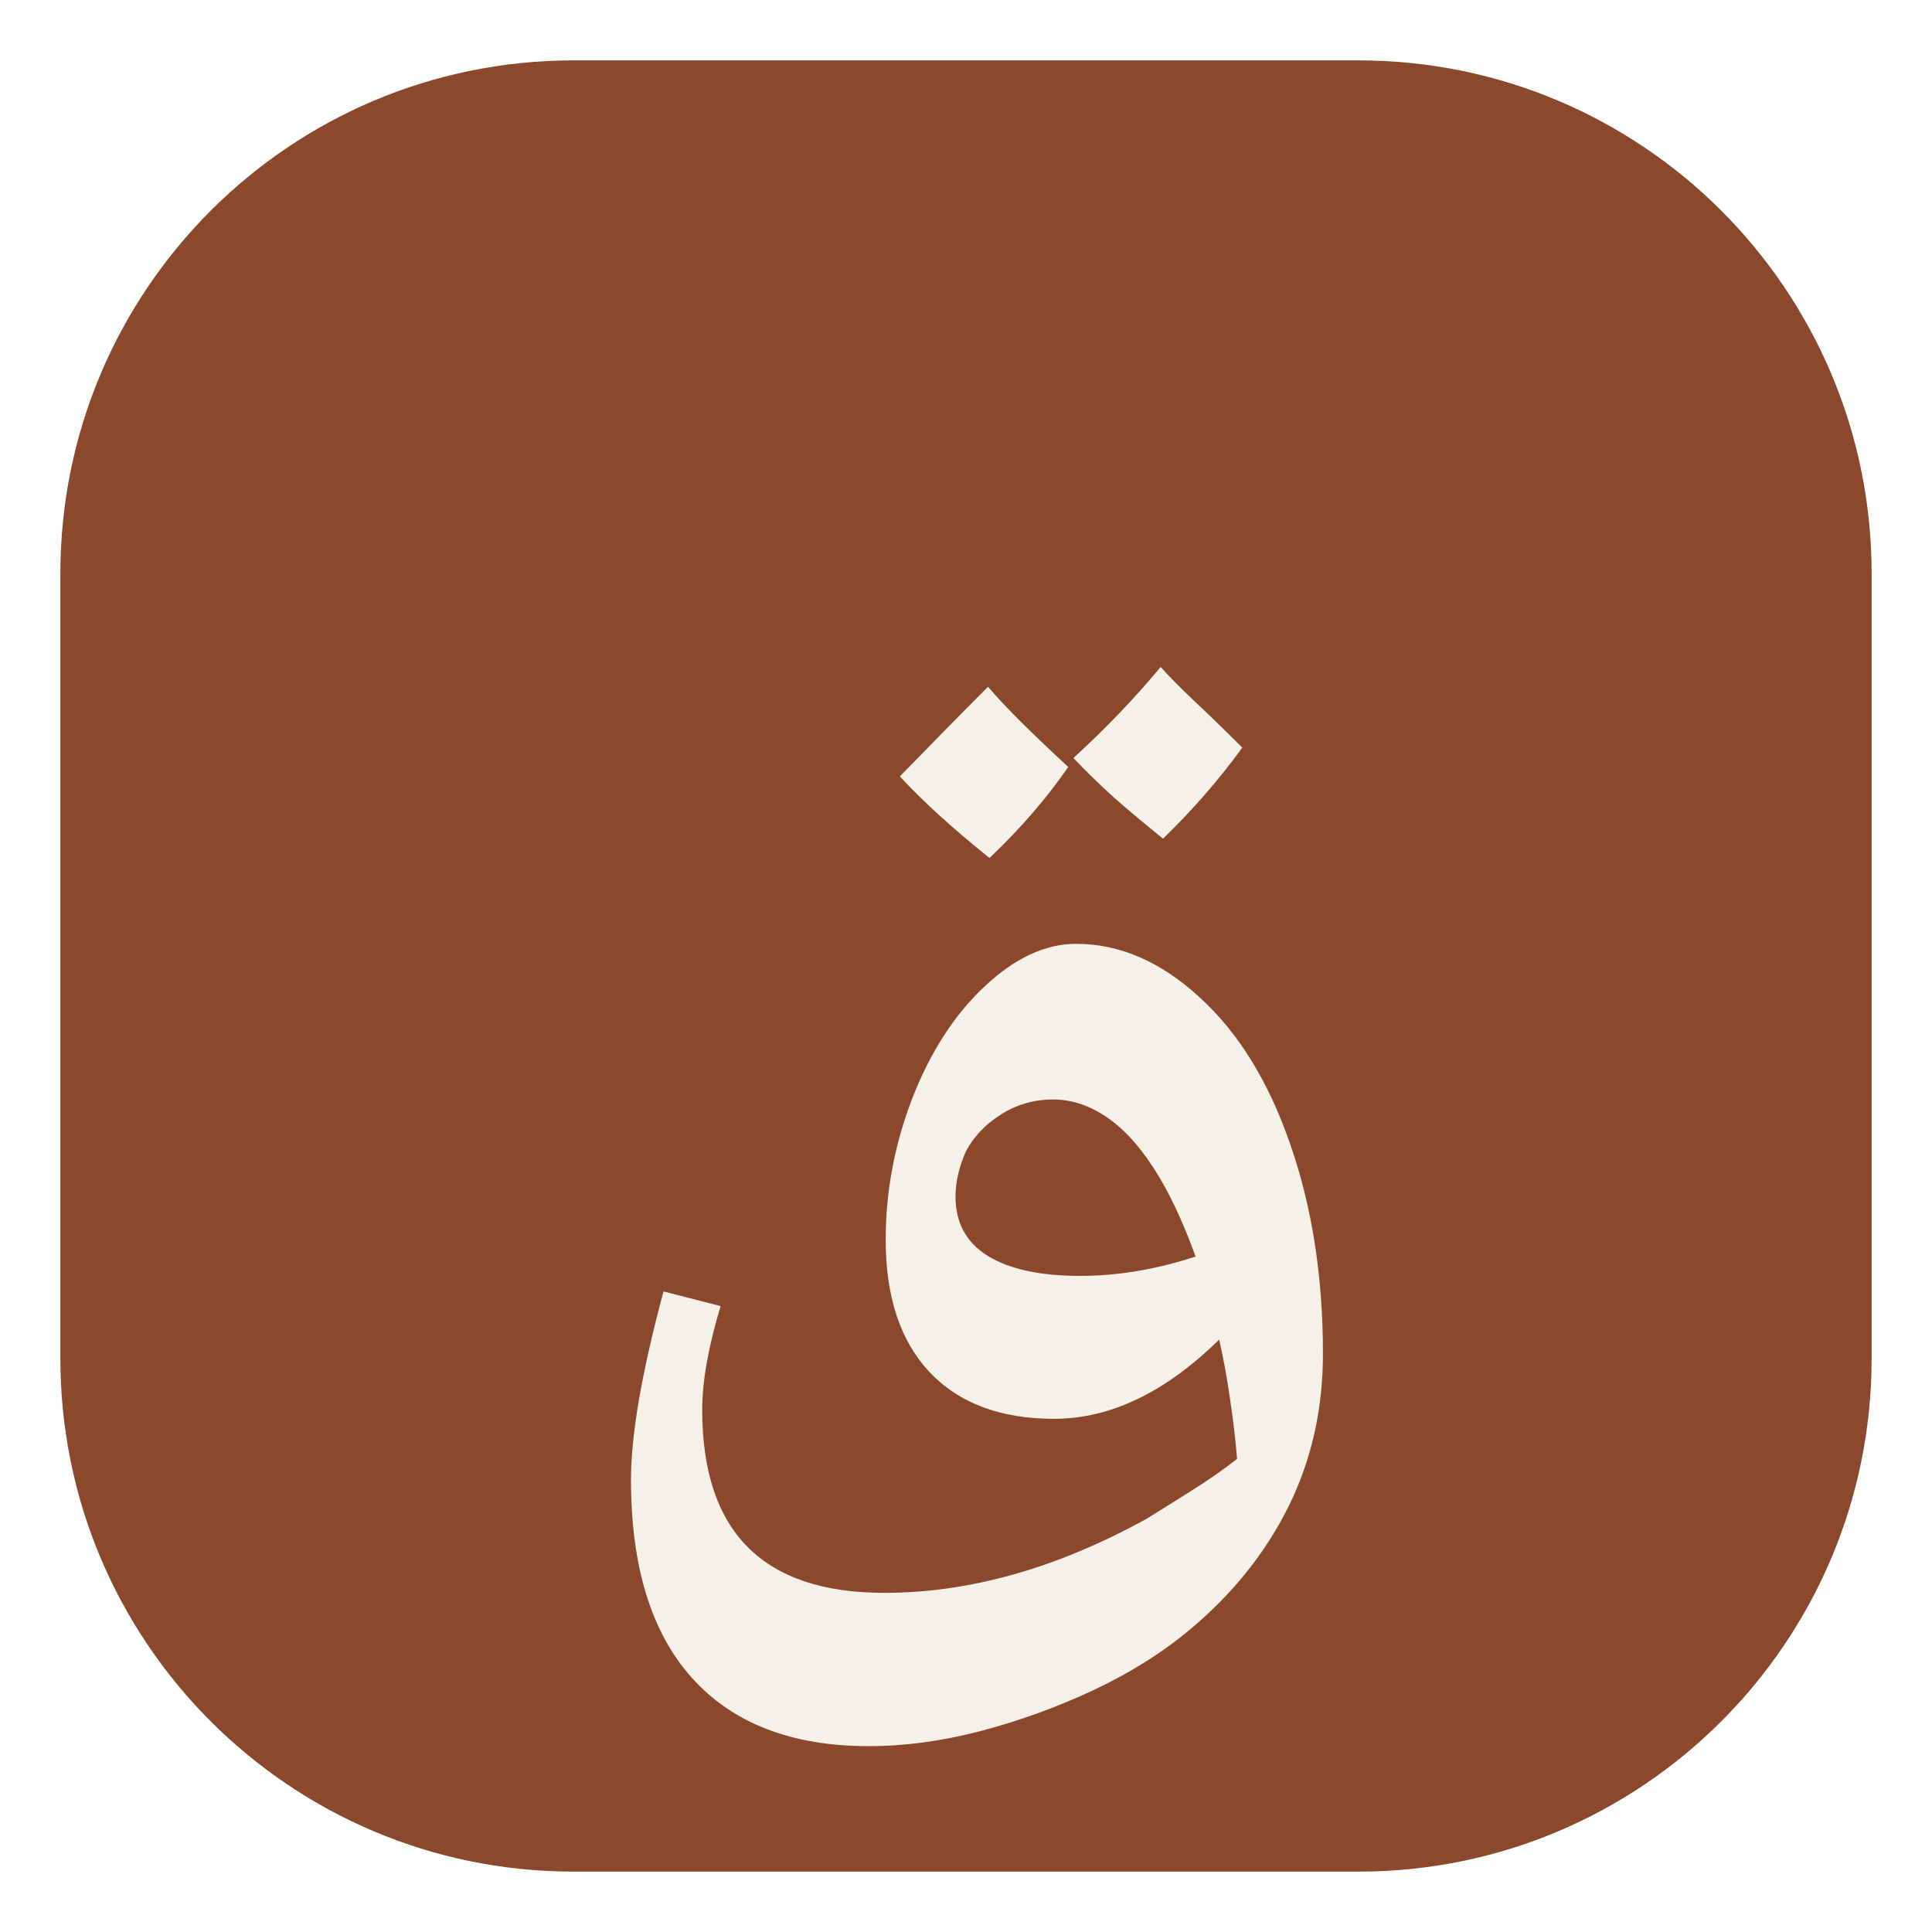
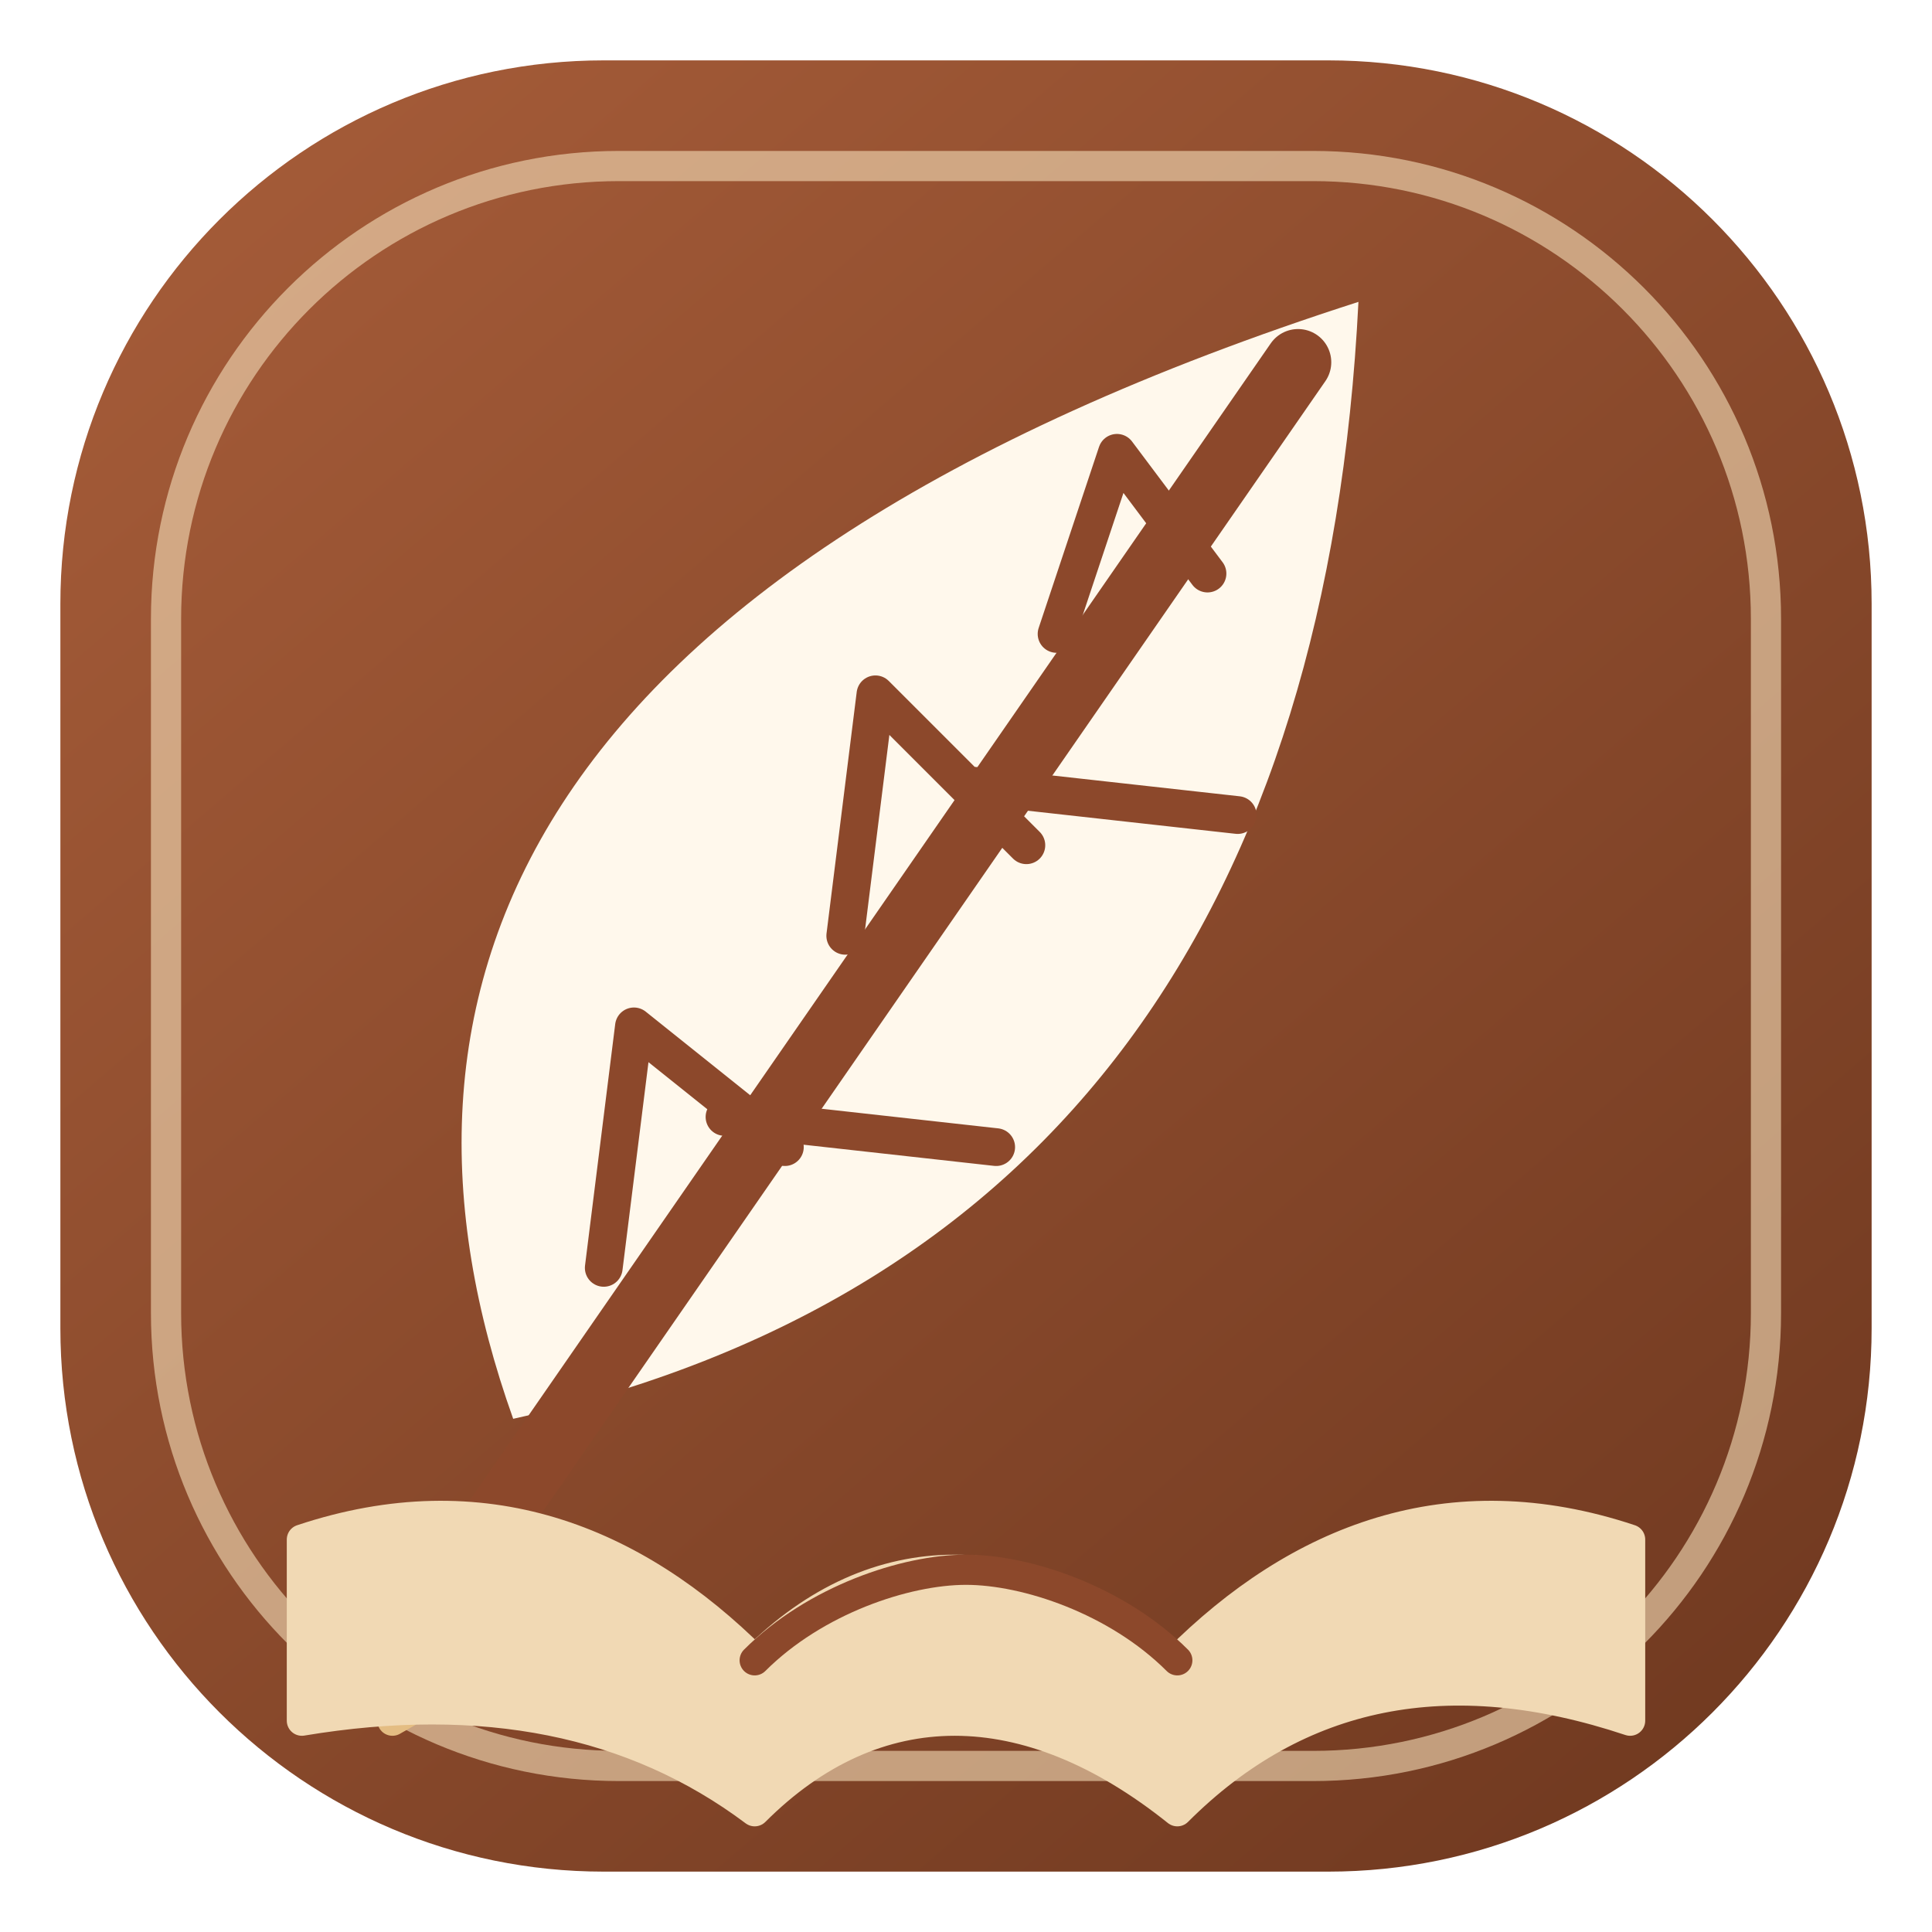
<svg xmlns="http://www.w3.org/2000/svg" viewBox="0 0 64 64" role="img" aria-label="قافية">
-   <rect x="2" y="2" width="60" height="60" rx="17" fill="#8c482b" />
-   <text x="32" y="47" text-anchor="middle" fill="#f5f1e8" font-family="Amiri, Noto Naskh Arabic, serif" font-size="43" font-weight="700" lang="ar">ق</text>
+   <defs>
+     <linearGradient id="tile" x1="8" y1="4" x2="57" y2="61" gradientUnits="userSpaceOnUse">
+       <stop stop-color="#a45b38" />
+       <stop offset="1" stop-color="#703920" />
+     </linearGradient>
+   </defs>
+   <rect x="2" y="2" width="60" height="60" rx="18" fill="url(#tile)" />
+   <rect x="5.5" y="5.5" width="53" height="53" rx="15" fill="none" stroke="#f1d9b4" stroke-opacity=".62" />
+   <path d="M17 47C12 33 17 19 45 10 44 30 35 43 17 47Z" fill="#fff8ec" />
+   <path d="M16 51 43 12" fill="none" stroke="#8c482b" stroke-linecap="round" stroke-width="2.2" />
+   <path d="m20 42 1-8 5 4m-2-1 9 1m-5-7 1-8 5 5m-2-2 9 1m-6-6 2-6 3 4" fill="none" stroke="#8c482b" stroke-linecap="round" stroke-linejoin="round" stroke-width="1.25" />
+   <path d="m16 51-3 6 7-4" fill="#e4bd83" stroke="#e4bd83" stroke-linejoin="round" stroke-width="1" />
+   <path d="M10 51c6-2 11 0 15 4 4-4 9-4 14 0 4-4 9-6 15-4v6c-6-2-11-1-15 3-5-4-10-4-14 0-4-3-9-4-15-3Z" fill="#f1d9b4" stroke="#f1d9b4" stroke-linejoin="round" stroke-width="1" />
+   <path d="M25 55c2-2 5-3 7-3s5 1 7 3" fill="none" stroke="#8c482b" stroke-linecap="round" stroke-width="1" />
</svg>
